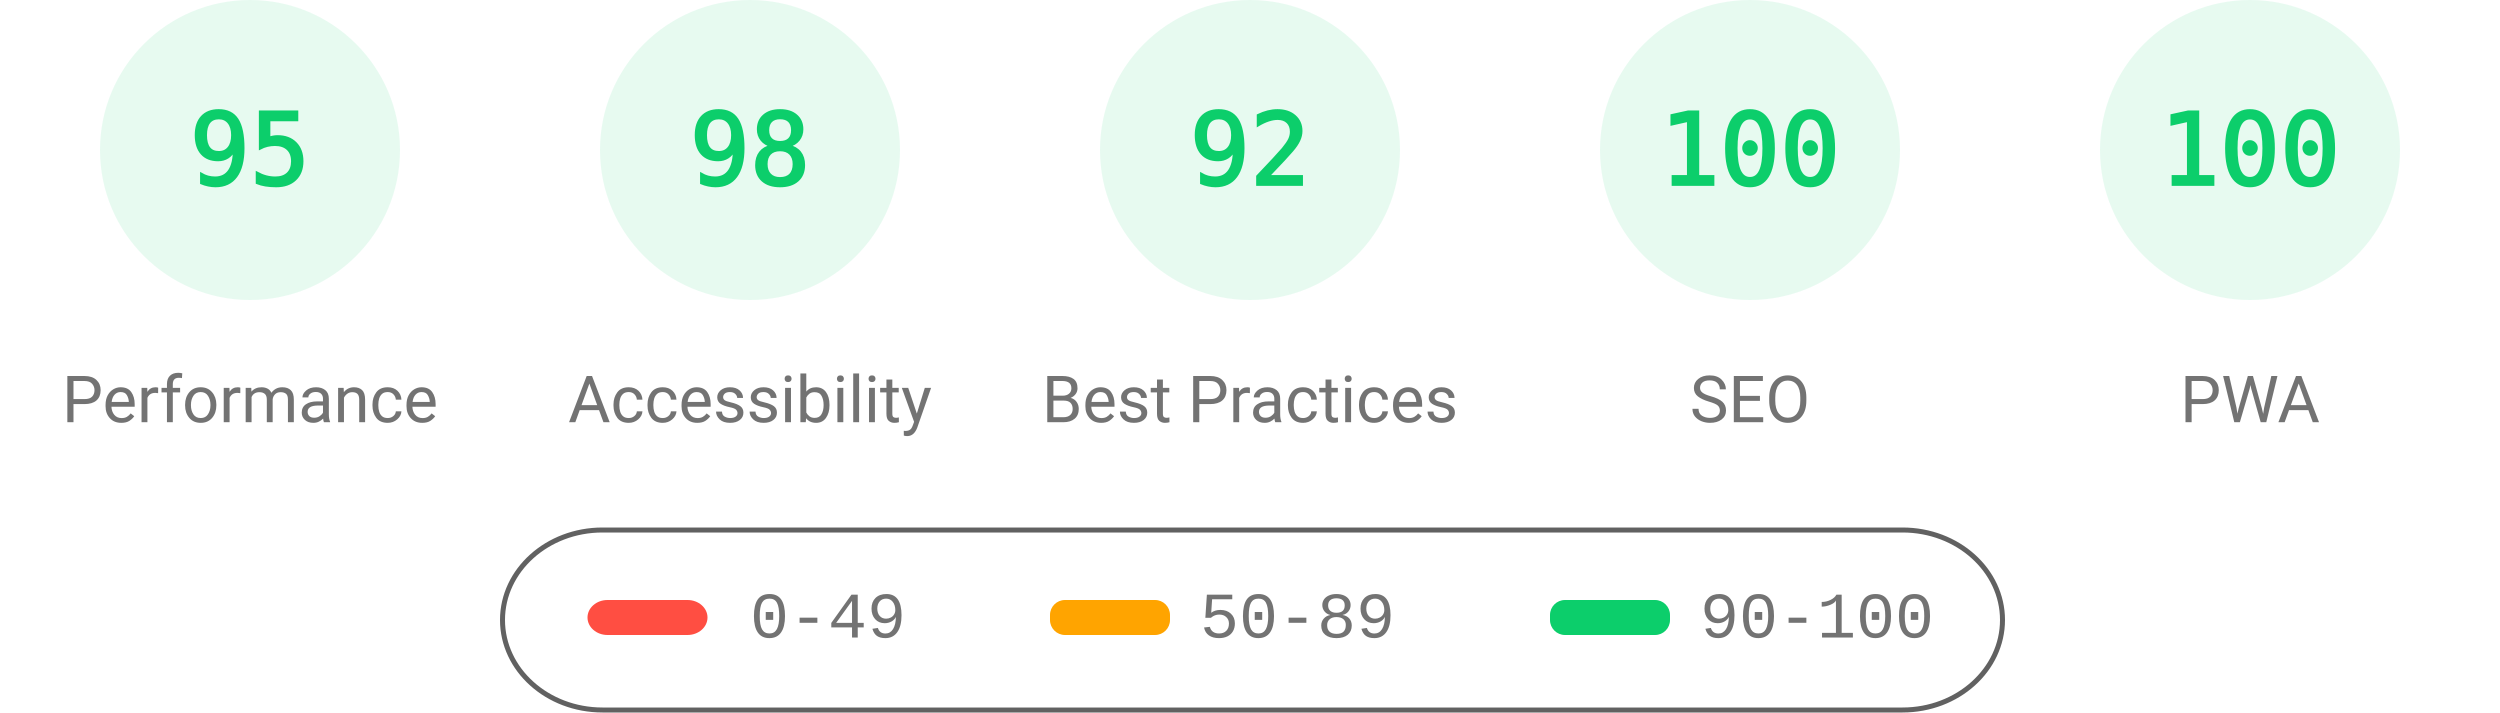
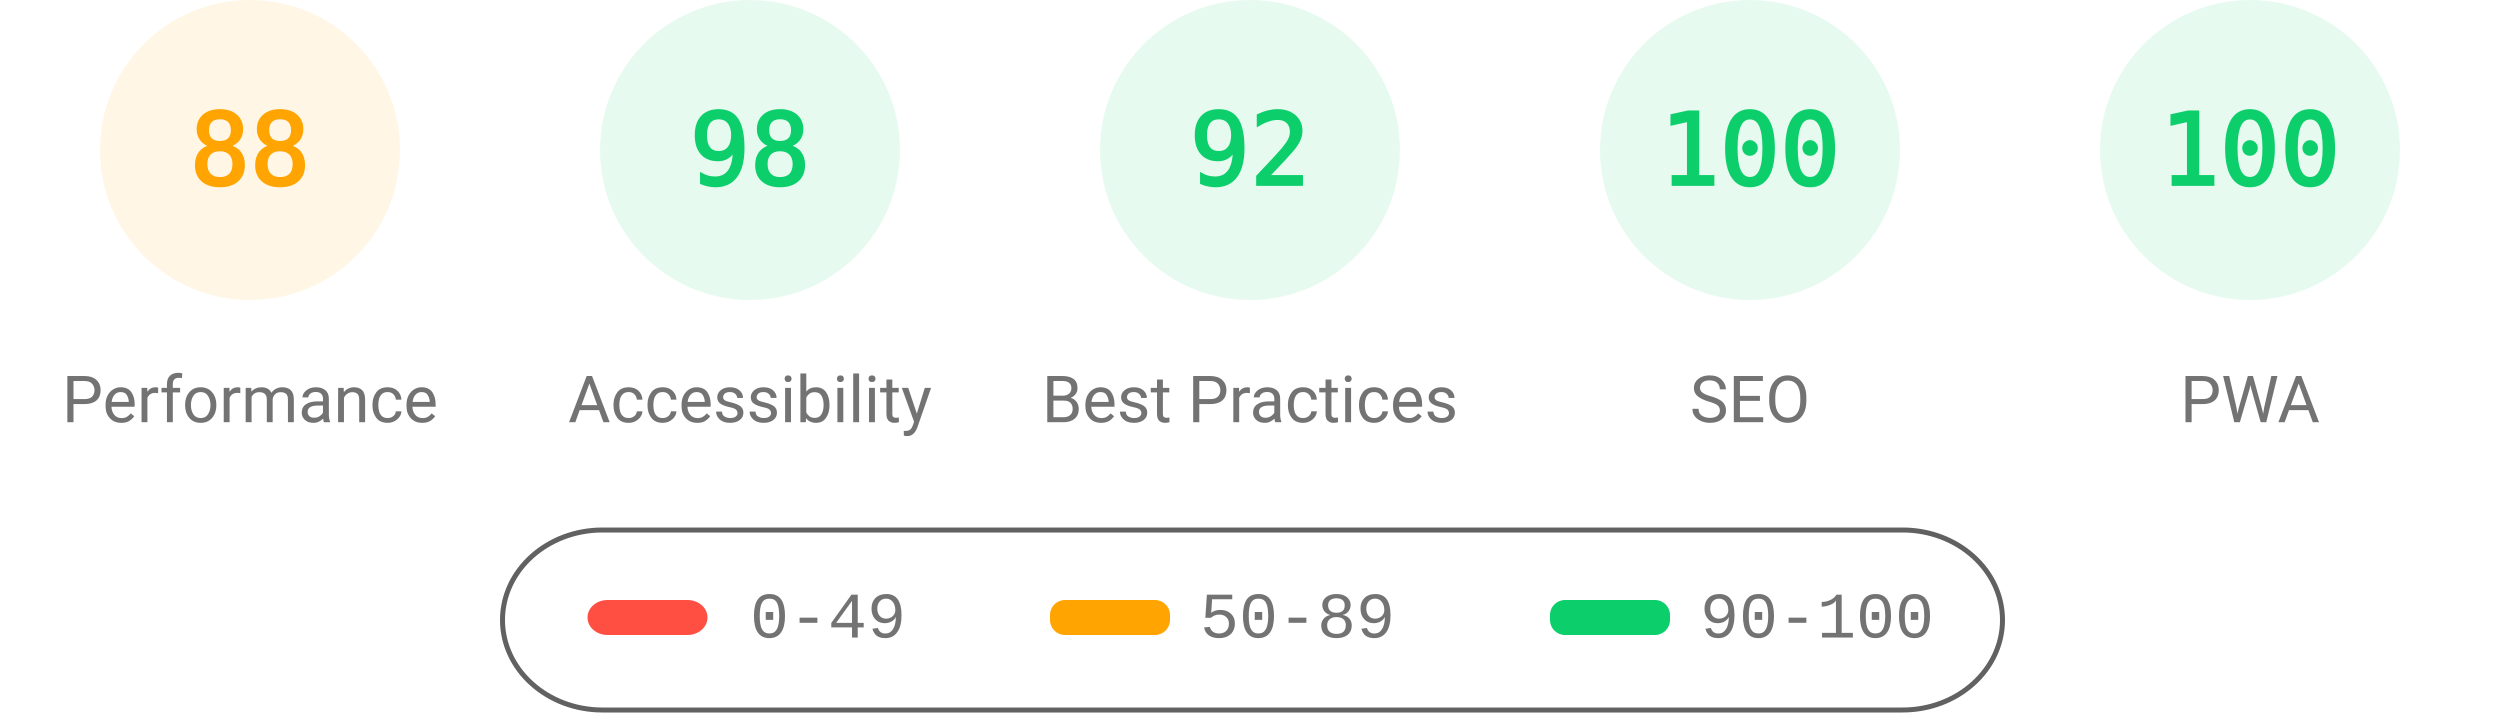
<svg xmlns="http://www.w3.org/2000/svg" fill="none" width="1000" height="285">
  <style>.gauge-base{opacity:.1}.gauge-arc{fill:none;animation-delay:250ms;stroke-linecap:round;transform:rotate(-90deg);transform-origin:100px 60px;animation:load-gauge 1s ease forwards}.guage-text{font-size:40px;font-family:monospace;text-align:center}.guage-red{color:#ff4e42;fill:#ff4e42;stroke:#ff4e42}.guage-orange{color:#ffa400;fill:#ffa400;stroke:#ffa400}.guage-green{color:#0cce6b;fill:#0cce6b;stroke:#0cce6b}.guage-undefined{color:#5c5c5c;fill:#5c5c5c;stroke:#5c5c5c}.guage-title{color:#737373;fill:#737373;stroke:none;font-size:26px;line-height:26px;font-family:Roboto,Halvetica,Arial,sans-serif}@keyframes load-gauge{from{stroke-dasharray:0 352.858}}</style>
-   <svg class="guage-div guage-perf guage-green" viewBox="0 0 200 200" width="200" height="200">
+   <svg class="guage-div guage-perf guage-orange" viewBox="0 0 200 200" width="200" height="200">
    <circle class="gauge-base" r="56" cx="100" cy="60" stroke-width="8" />
-     <circle class="gauge-arc guage-arc-1" r="56" cx="100" cy="60" stroke-width="8" style="stroke-dasharray:334.265,351.858" />
-     <text class="guage-text" x="100" y="60" alignment-baseline="central" dominant-baseline="central" text-anchor="middle">95</text>
+     <circle class="gauge-arc guage-arc-1" r="56" cx="100" cy="60" stroke-width="8" style="stroke-dasharray:309.635,351.858" />
+     <text class="guage-text" x="100" y="60" alignment-baseline="central" dominant-baseline="central" text-anchor="middle">88</text>
    <text class="guage-title" x="100" y="160" alignment-baseline="central" dominant-baseline="central" text-anchor="middle">Performance</text>
  </svg>
  <svg class="guage-div guage-acc guage-green" viewBox="0 0 200 200" width="200" height="200" x="200">
    <circle class="gauge-base" r="56" cx="100" cy="60" stroke-width="8" />
    <circle class="gauge-arc guage-arc-2" r="56" cx="100" cy="60" stroke-width="8" style="stroke-dasharray:344.821,351.858" />
    <text class="guage-text" x="100" y="60" alignment-baseline="central" dominant-baseline="central" text-anchor="middle">98</text>
    <text class="guage-title" x="100" y="160" alignment-baseline="central" dominant-baseline="central" text-anchor="middle">Accessibility</text>
  </svg>
  <svg class="guage-div guage-best guage-green" viewBox="0 0 200 200" width="200" height="200" x="400">
    <circle class="gauge-base" r="56" cx="100" cy="60" stroke-width="8" />
    <circle class="gauge-arc guage-arc-3" r="56" cx="100" cy="60" stroke-width="8" style="stroke-dasharray:323.709,351.858" />
    <text class="guage-text" x="100" y="60" alignment-baseline="central" dominant-baseline="central" text-anchor="middle">92</text>
    <text class="guage-title" x="100" y="160" alignment-baseline="central" dominant-baseline="central" text-anchor="middle">Best Practices</text>
  </svg>
  <svg class="guage-div guage-seo guage-green" viewBox="0 0 200 200" width="200" height="200" x="600">
    <circle class="gauge-base" r="56" cx="100" cy="60" stroke-width="8" />
    <circle class="gauge-arc guage-arc-4" r="56" cx="100" cy="60" stroke-width="8" style="stroke-dasharray:351.858,351.858" />
    <text class="guage-text" x="100" y="60" alignment-baseline="central" dominant-baseline="central" text-anchor="middle">100</text>
    <text class="guage-title" x="100" y="160" alignment-baseline="central" dominant-baseline="central" text-anchor="middle">SEO</text>
  </svg>
  <svg class="guage-div guage-pwa guage-green" viewBox="0 0 200 200" width="200" height="200" x="800">
    <circle class="gauge-base" r="56" cx="100" cy="60" stroke-width="8" />
    <circle class="gauge-arc guage-arc-4" r="56" cx="100" cy="60" stroke-width="8" style="stroke-dasharray:351.858,351.858" />
    <text class="guage-text" x="100" y="60" alignment-baseline="central" dominant-baseline="central" text-anchor="middle">100</text>
    <text class="guage-title" x="100" y="160" alignment-baseline="central" dominant-baseline="central" text-anchor="middle">PWA</text>
  </svg>
  <svg width="604" height="76" x="200" y="210">
    <path fill="none" id="canvas_background" d="M-1-1h604v80H-1z" />
    <rect fill-opacity="0" stroke="#616161" stroke-width="2" rx="40" id="svg_2" height="72" width="600" y="2" x="1" fill="#000" />
    <rect stroke="#000" rx="8" id="svg_3" height="14" width="48" y="30" x="35" stroke-opacity="null" stroke-width="0" fill="#ff4e42" />
    <rect stroke="#000" rx="6" id="svg_4" height="14" width="48" y="30" x="220" stroke-opacity="null" stroke-width="0" fill="#ffa400" />
    <rect stroke="#000" rx="6" id="svg_5" height="14" width="48" y="30" x="420" stroke-opacity="null" stroke-width="0" fill="#0cce6b" />
    <text xml:space="preserve" text-anchor="start" font-family="'Courier New', Courier, monospace" font-size="26" id="svg_6" y="45" x="100" stroke-opacity="null" stroke-width="0" stroke="#000" fill="#737373">0-49</text>
    <text xml:space="preserve" text-anchor="start" font-family="'Courier New', Courier, monospace" font-size="26" id="svg_7" y="45" x="280" stroke-opacity="null" stroke-width="0" stroke="#000" fill="#737373">50-89</text>
    <text xml:space="preserve" text-anchor="start" font-family="'Courier New', Courier, monospace" font-size="26" id="svg_8" y="45" x="480" stroke-opacity="null" stroke-width="0" stroke="#000" fill="#737373">90-100</text>
  </svg>
</svg>
